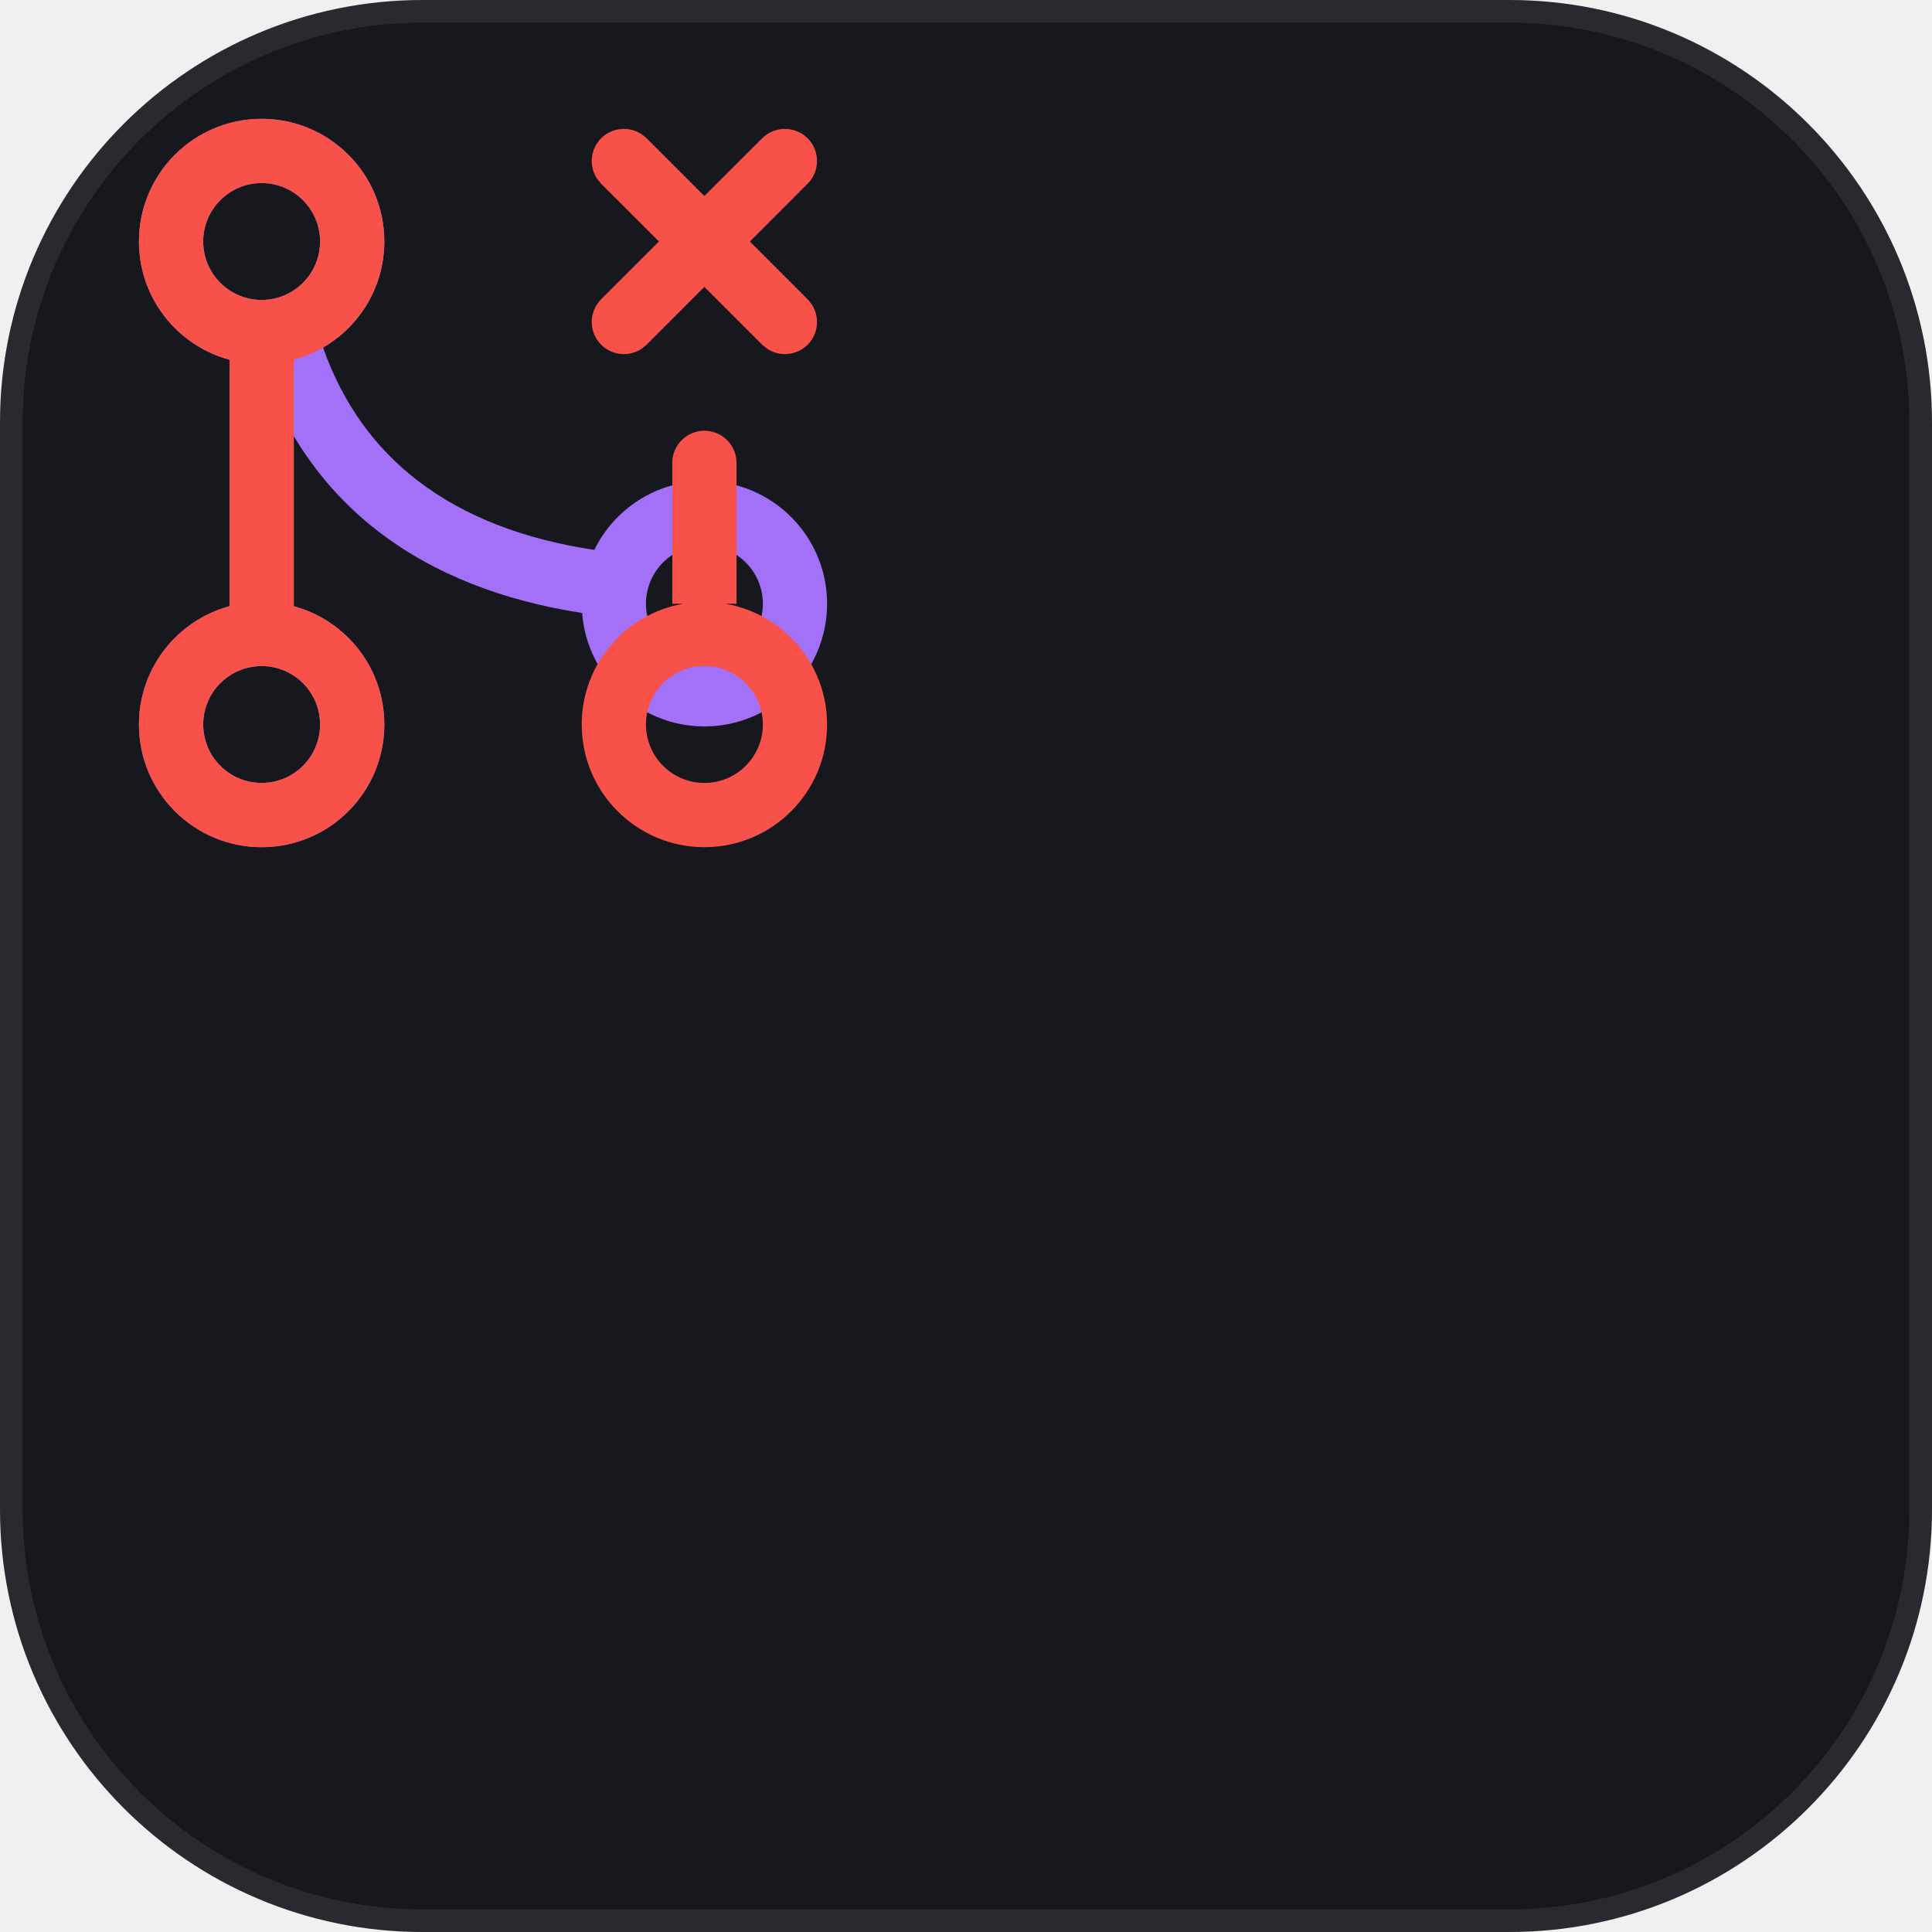
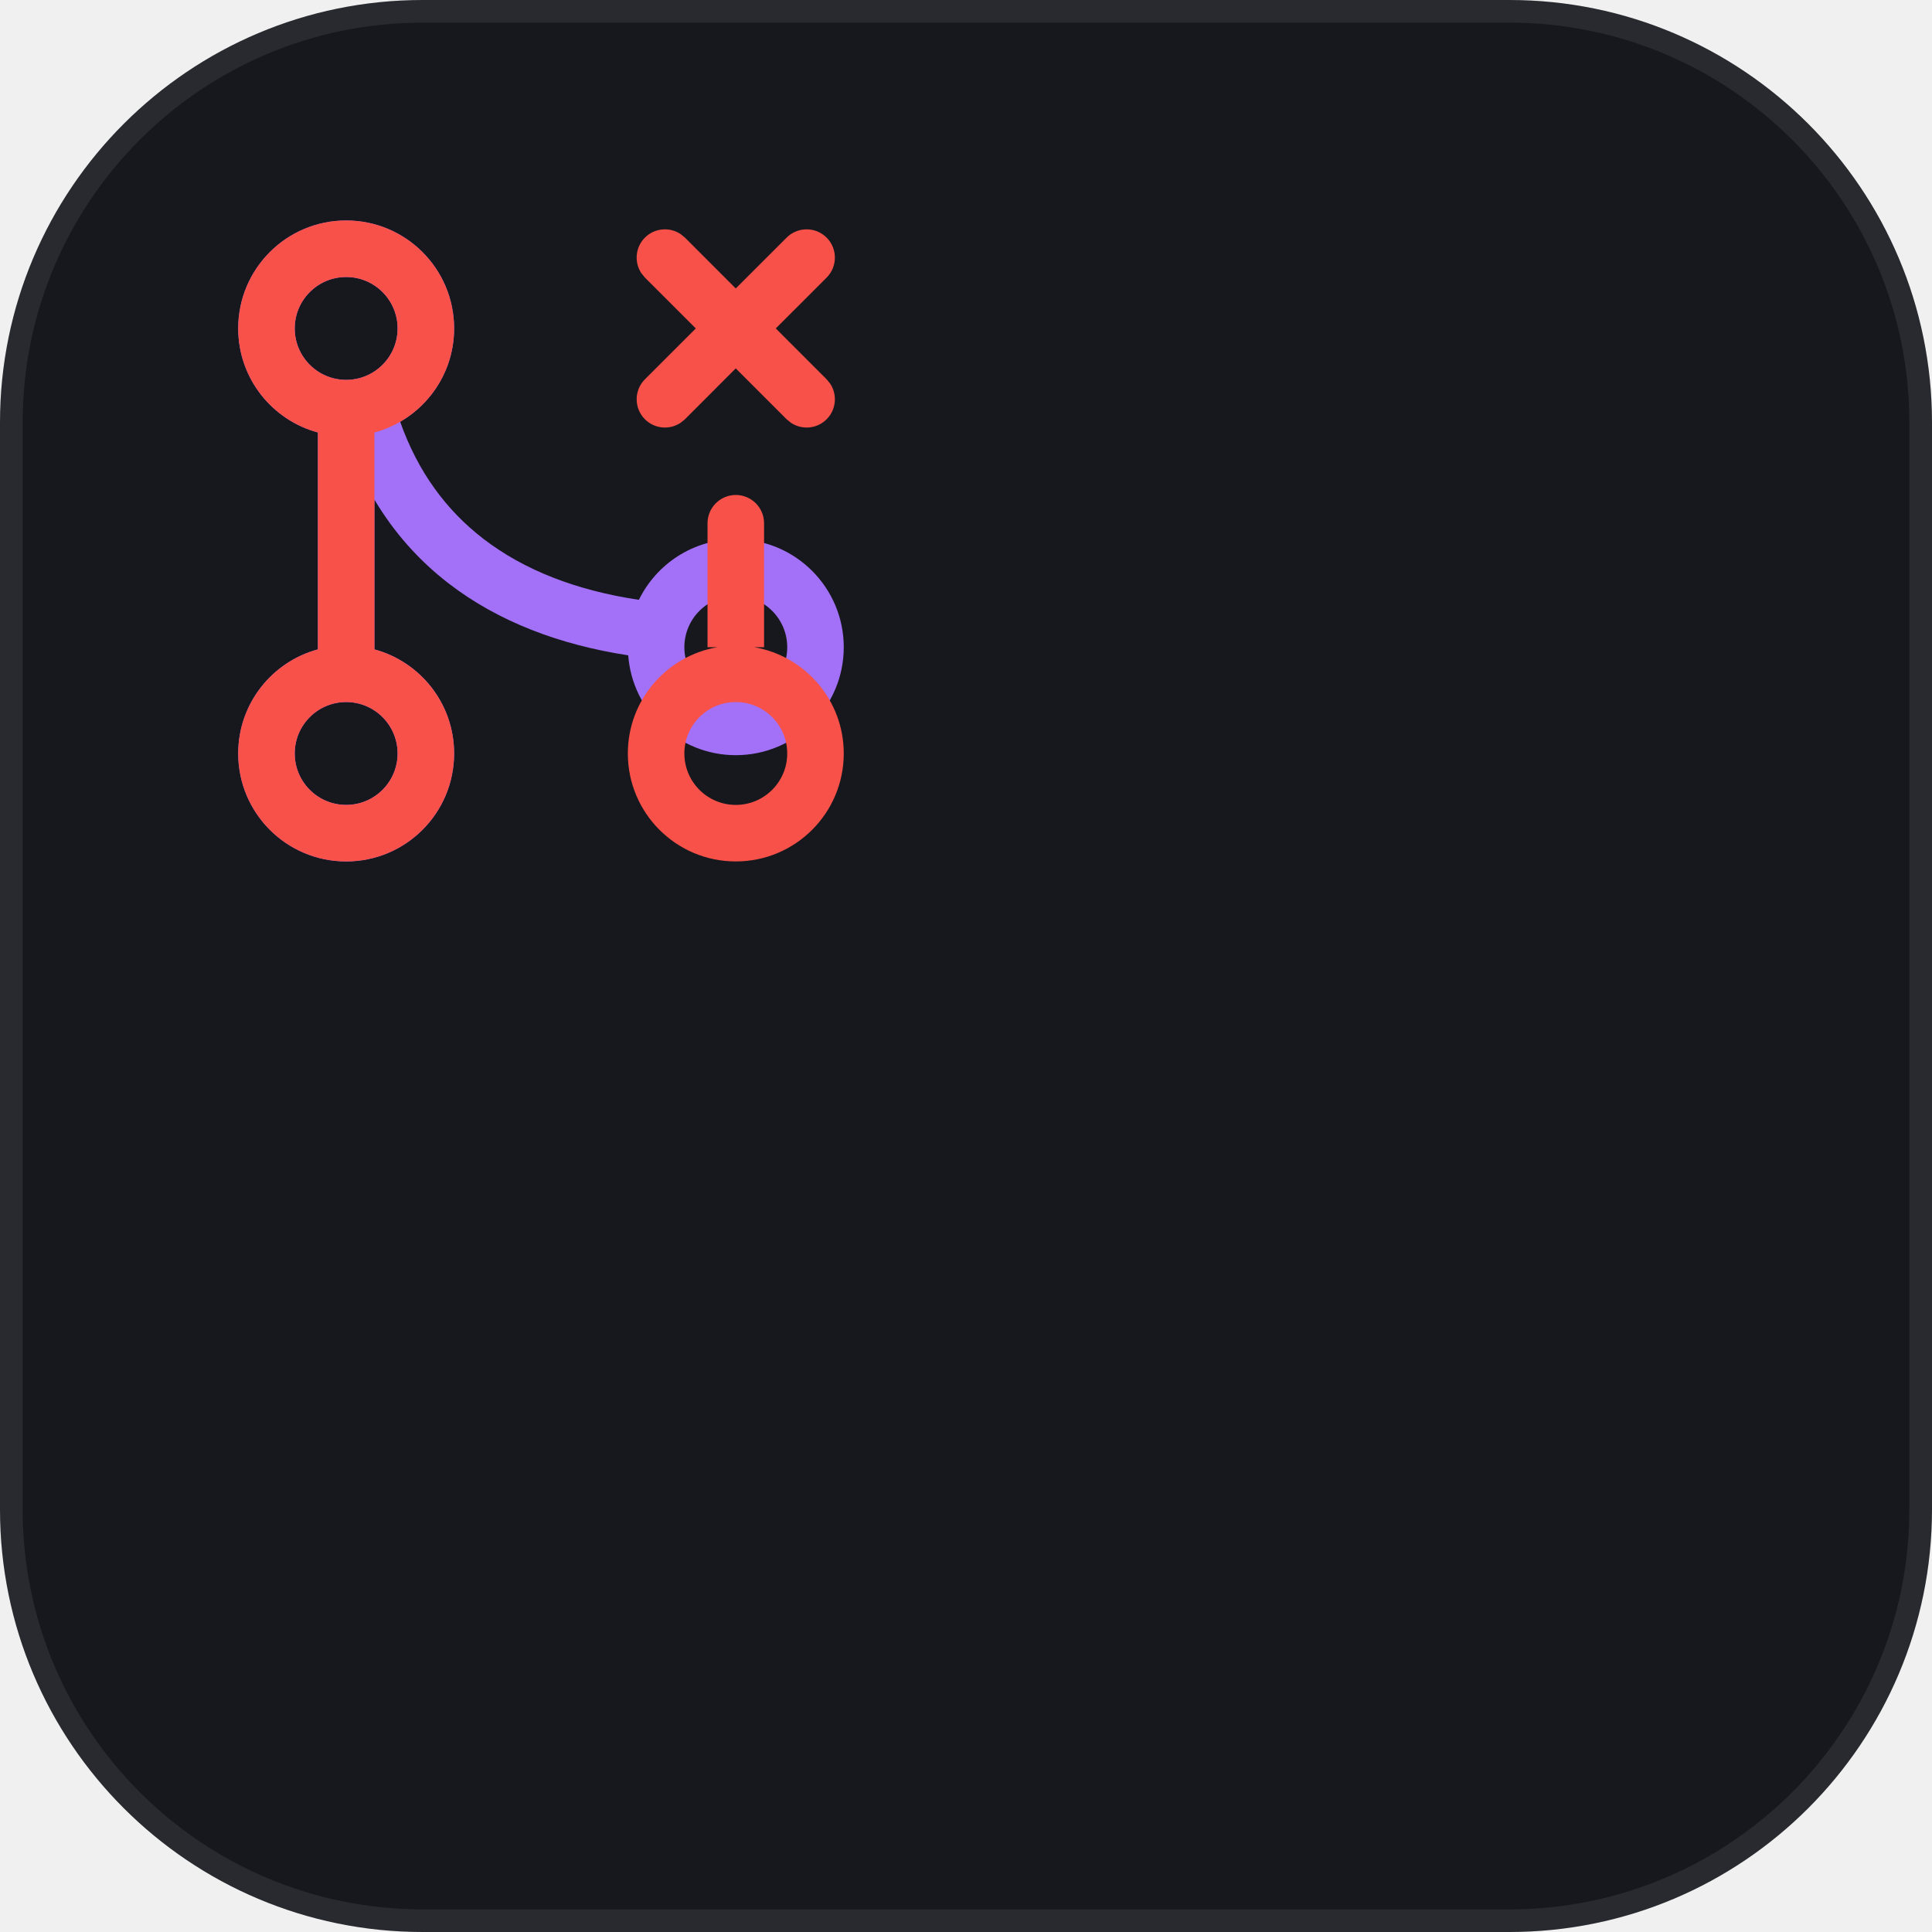
<svg xmlns="http://www.w3.org/2000/svg" width="128" height="128" viewBox="0 0 128 128" fill="none">
  <rect width="128" height="128" rx="28" fill="#16181d" />
  <rect x="0.75" y="0.75" width="126.5" height="126.5" rx="27.25" stroke="#fff" stroke-opacity="0.08" stroke-width="1.5" />
-   <g transform="scale(3.2)">
-     <g transform="translate(2.87695 2.45996)">
-       <path d="M3.75 12.54C3.75 11.872 3.208 11.33 2.54 11.33C1.872 11.33 1.33 11.872 1.33 12.54C1.33 13.208 1.872 13.75 2.54 13.75C3.208 13.75 3.75 13.208 3.75 12.54ZM12.917 10.04C12.917 9.372 12.375 8.83 11.707 8.83C11.039 8.83 10.497 9.372 10.497 10.04C10.497 10.708 11.039 11.25 11.707 11.25C12.375 11.25 12.917 10.708 12.917 10.04ZM3.75 2.54C3.75 1.872 3.208 1.33 2.54 1.33C1.872 1.33 1.33 1.872 1.33 2.54C1.33 3.208 1.872 3.75 2.54 3.75C3.208 3.75 3.75 3.208 3.75 2.54ZM5.08 2.54C5.08 3.479 4.569 4.297 3.811 4.736C4.229 5.919 4.899 6.818 5.759 7.482C6.726 8.23 7.966 8.706 9.427 8.925C9.84 8.082 10.705 7.5 11.707 7.5C13.11 7.5 14.247 8.637 14.247 10.04C14.247 11.443 13.11 12.58 11.707 12.58C10.369 12.58 9.274 11.545 9.176 10.231C7.57 9.984 6.121 9.443 4.946 8.535C4.253 8 3.668 7.345 3.205 6.568V10.091C4.285 10.383 5.08 11.368 5.08 12.54C5.08 13.943 3.943 15.08 2.54 15.08C1.137 15.08 0 13.943 0 12.54C0 11.368 0.795 10.383 1.875 10.091V4.988C0.795 4.696 0 3.712 0 2.54C0 1.137 1.137 0 2.54 0C3.943 0 5.08 1.137 5.08 2.54Z" fill="#a371f7" />
-     </g>
-   </g>
-   <svg x="58" y="0" width="70" height="64" viewBox="58 0 70 64" overflow="hidden">
+   <g transform="translate(64 64) scale(0.88) translate(-64 -64)">
    <g transform="scale(3.2)">
      <g transform="translate(2.87695 2.45996)">
-         <path d="M2.54 0C3.943 0 5.08 1.137 5.08 2.54C5.08 3.712 4.285 4.696 3.205 4.988V10.091C4.285 10.383 5.08 11.368 5.08 12.54C5.08 13.943 3.943 15.08 2.54 15.08C1.137 15.08 0 13.943 0 12.54C0 11.368 0.795 10.383 1.875 10.091V4.988C0.795 4.696 0 3.712 0 2.54C0 1.137 1.137 0 2.54 0ZM2.54 11.33C1.872 11.33 1.33 11.872 1.33 12.54C1.33 13.208 1.872 13.75 2.54 13.75C3.208 13.75 3.75 13.208 3.75 12.54C3.75 11.872 3.208 11.33 2.54 11.33ZM2.54 1.33C1.872 1.33 1.33 1.872 1.33 2.54C1.33 3.208 1.872 3.75 2.54 3.75C3.208 3.75 3.75 3.208 3.75 2.54C3.75 1.872 3.208 1.33 2.54 1.33Z" fill="#3fb950" />
-         <path d="M12.123 9.375C12.49 9.375 12.788 9.673 12.788 10.04V11.458H14.207L14.341 11.472C14.644 11.534 14.872 11.802 14.872 12.123C14.872 12.444 14.644 12.712 14.341 12.774L14.207 12.788H12.788V14.207C12.788 14.574 12.49 14.872 12.123 14.872C11.756 14.872 11.458 14.574 11.458 14.207V12.788H10.04C9.673 12.788 9.375 12.49 9.375 12.123C9.375 11.756 9.673 11.458 10.04 11.458H11.458V10.04C11.458 9.673 11.756 9.375 12.123 9.375Z" fill="#3fb950" />
-         <path d="M8.424 0.317C8.682 0.147 9.033 0.176 9.26 0.402C9.519 0.662 9.519 1.084 9.26 1.344L8.729 1.875H10.457C11.745 1.875 12.789 2.919 12.789 4.207V6.707C12.789 7.074 12.491 7.372 12.124 7.372C11.757 7.372 11.459 7.074 11.459 6.707V4.207C11.459 3.654 11.01 3.205 10.457 3.205H8.729L9.26 3.736L9.345 3.841C9.515 4.099 9.487 4.45 9.26 4.677C9.033 4.904 8.682 4.932 8.424 4.762L8.319 4.677L6.652 3.01C6.393 2.75 6.393 2.329 6.652 2.069L8.319 0.402L8.424 0.317Z" fill="#3fb950" />
+         <path d="M3.75 12.54C3.75 11.872 3.208 11.33 2.54 11.33C1.872 11.33 1.33 11.872 1.33 12.54C1.33 13.208 1.872 13.75 2.54 13.75C3.208 13.75 3.75 13.208 3.75 12.54ZM12.917 10.04C12.917 9.372 12.375 8.83 11.707 8.83C11.039 8.83 10.497 9.372 10.497 10.04C10.497 10.708 11.039 11.25 11.707 11.25C12.375 11.25 12.917 10.708 12.917 10.04ZM3.75 2.54C3.75 1.872 3.208 1.33 2.54 1.33C1.872 1.33 1.33 1.872 1.33 2.54C1.33 3.208 1.872 3.75 2.54 3.75C3.208 3.75 3.75 3.208 3.75 2.54ZM5.08 2.54C5.08 3.479 4.569 4.297 3.811 4.736C4.229 5.919 4.899 6.818 5.759 7.482C6.726 8.23 7.966 8.706 9.427 8.925C9.84 8.082 10.705 7.5 11.707 7.5C13.11 7.5 14.247 8.637 14.247 10.04C14.247 11.443 13.11 12.58 11.707 12.58C10.369 12.58 9.274 11.545 9.176 10.231C7.57 9.984 6.121 9.443 4.946 8.535C4.253 8 3.668 7.345 3.205 6.568V10.091C4.285 10.383 5.08 11.368 5.08 12.54C5.08 13.943 3.943 15.08 2.54 15.08C1.137 15.08 0 13.943 0 12.54C0 11.368 0.795 10.383 1.875 10.091V4.988C0.795 4.696 0 3.712 0 2.54C0 1.137 1.137 0 2.54 0C3.943 0 5.08 1.137 5.08 2.54Z" fill="#a371f7" />
      </g>
    </g>
-   </svg>
-   <svg x="0" y="0" width="64" height="64" viewBox="0 0 64 64" overflow="hidden">
-     <g transform="scale(3.2)">
-       <g transform="translate(2.87695 2.45996)">
-         <path d="M3.75 12.54C3.75 11.872 3.208 11.33 2.54 11.33C1.872 11.33 1.33 11.872 1.33 12.54C1.33 13.208 1.872 13.75 2.54 13.75C3.208 13.75 3.75 13.208 3.75 12.54ZM12.917 12.54C12.917 11.872 12.375 11.33 11.707 11.33C11.039 11.33 10.497 11.872 10.497 12.54C10.497 13.208 11.039 13.75 11.707 13.75C12.375 13.75 12.917 13.208 12.917 12.54ZM12.903 0.403C13.163 0.144 13.584 0.144 13.844 0.403C14.103 0.663 14.103 1.084 13.844 1.344L12.648 2.54L13.844 3.736L13.929 3.841C14.099 4.099 14.071 4.45 13.844 4.677C13.617 4.904 13.266 4.932 13.008 4.762L12.903 4.677L11.706 3.48L10.511 4.677L10.406 4.762C10.148 4.932 9.797 4.904 9.569 4.677C9.31 4.417 9.31 3.996 9.569 3.736L10.766 2.54L9.569 1.344L9.484 1.239C9.314 0.981 9.342 0.631 9.569 0.403C9.797 0.176 10.148 0.148 10.406 0.318L10.511 0.403L11.706 1.599L12.903 0.403ZM3.75 2.54C3.75 1.872 3.208 1.33 2.54 1.33C1.872 1.33 1.33 1.872 1.33 2.54C1.33 3.208 1.872 3.75 2.54 3.75C3.208 3.75 3.75 3.208 3.75 2.54ZM14.247 12.54C14.247 13.943 13.11 15.08 11.707 15.08C10.304 15.08 9.167 13.943 9.167 12.54C9.167 11.286 10.076 10.247 11.271 10.04H11.042V7.123C11.042 6.756 11.34 6.458 11.707 6.458C12.074 6.458 12.372 6.756 12.372 7.123V10.04H12.143C13.337 10.247 14.247 11.286 14.247 12.54ZM5.08 2.54C5.08 3.712 4.285 4.696 3.205 4.988V10.091C4.285 10.383 5.08 11.368 5.08 12.54C5.08 13.943 3.943 15.08 2.54 15.08C1.137 15.08 0 13.943 0 12.54C0 11.368 0.795 10.383 1.875 10.091V4.988C0.795 4.696 0 3.712 0 2.54C0 1.137 1.137 0 2.54 0C3.943 0 5.08 1.137 5.08 2.54Z" fill="#f85149" />
+     <svg x="58" y="0" width="70" height="64" viewBox="58 0 70 64" overflow="hidden">
+       <g transform="scale(3.2)">
+         <g transform="translate(2.87695 2.45996)">
+           <path d="M2.54 0C3.943 0 5.08 1.137 5.08 2.54C5.08 3.712 4.285 4.696 3.205 4.988V10.091C4.285 10.383 5.08 11.368 5.08 12.54C5.08 13.943 3.943 15.08 2.54 15.08C1.137 15.08 0 13.943 0 12.54C0 11.368 0.795 10.383 1.875 10.091V4.988C0.795 4.696 0 3.712 0 2.54C0 1.137 1.137 0 2.54 0ZM2.54 11.33C1.872 11.33 1.33 11.872 1.33 12.54C1.33 13.208 1.872 13.75 2.54 13.75C3.208 13.75 3.75 13.208 3.75 12.54C3.75 11.872 3.208 11.33 2.54 11.33ZM2.54 1.33C1.872 1.33 1.33 1.872 1.33 2.54C1.33 3.208 1.872 3.75 2.54 3.75C3.208 3.75 3.75 3.208 3.75 2.54C3.75 1.872 3.208 1.33 2.54 1.33Z" fill="#3fb950" />
+           <path d="M12.123 9.375C12.49 9.375 12.788 9.673 12.788 10.04V11.458H14.207L14.341 11.472C14.644 11.534 14.872 11.802 14.872 12.123C14.872 12.444 14.644 12.712 14.341 12.774L14.207 12.788H12.788V14.207C12.788 14.574 12.49 14.872 12.123 14.872C11.756 14.872 11.458 14.574 11.458 14.207V12.788H10.04C9.673 12.788 9.375 12.49 9.375 12.123C9.375 11.756 9.673 11.458 10.04 11.458H11.458V10.04C11.458 9.673 11.756 9.375 12.123 9.375Z" fill="#3fb950" />
+           <path d="M8.424 0.317C8.682 0.147 9.033 0.176 9.26 0.402C9.519 0.662 9.519 1.084 9.26 1.344L8.729 1.875H10.457C11.745 1.875 12.789 2.919 12.789 4.207V6.707C12.789 7.074 12.491 7.372 12.124 7.372C11.757 7.372 11.459 7.074 11.459 6.707V4.207C11.459 3.654 11.01 3.205 10.457 3.205H8.729L9.26 3.736L9.345 3.841C9.515 4.099 9.487 4.45 9.26 4.677C9.033 4.904 8.682 4.932 8.424 4.762L8.319 4.677L6.652 3.01C6.393 2.75 6.393 2.329 6.652 2.069L8.319 0.402L8.424 0.317Z" fill="#3fb950" />
+         </g>
      </g>
-     </g>
-   </svg>
-   <svg x="0" y="64" width="64" height="64" viewBox="0 64 64 64" overflow="hidden">
-     <g transform="scale(3.2)">
-       <g transform="translate(2.87695 2.45996)">
-         <path d="M2.54 0C3.943 0 5.08 1.137 5.08 2.54C5.08 3.712 4.285 4.696 3.205 4.988V10.091C4.285 10.383 5.08 11.368 5.08 12.54C5.08 13.943 3.943 15.08 2.54 15.08C1.137 15.08 0 13.943 0 12.54C0 11.368 0.795 10.383 1.875 10.091V4.988C0.795 4.696 0 3.712 0 2.54C0 1.137 1.137 0 2.54 0ZM2.54 11.33C1.872 11.33 1.33 11.872 1.33 12.54C1.33 13.208 1.872 13.75 2.54 13.75C3.208 13.75 3.75 13.208 3.75 12.54C3.75 11.872 3.208 11.33 2.54 11.33ZM2.54 1.33C1.872 1.33 1.33 1.872 1.33 2.54C1.33 3.208 1.872 3.75 2.54 3.75C3.208 3.75 3.75 3.208 3.75 2.54C3.75 1.872 3.208 1.33 2.54 1.33Z" fill="#8b949e" />
-         <path d="M11.707 10C13.11 10 14.247 11.137 14.247 12.54C14.247 13.943 13.11 15.08 11.707 15.08C10.304 15.08 9.167 13.943 9.167 12.54C9.167 11.137 10.304 10 11.707 10ZM11.707 11.33C11.039 11.33 10.497 11.872 10.497 12.54C10.497 13.208 11.039 13.75 11.707 13.75C12.375 13.75 12.917 13.208 12.917 12.54C12.917 11.872 12.375 11.33 11.707 11.33Z" fill="#8b949e" />
-         <path d="M11.703 5.79C12.255 5.79 12.703 6.238 12.703 6.79C12.703 7.342 12.255 7.79 11.703 7.79C11.151 7.79 10.703 7.342 10.703 6.79C10.703 6.238 11.151 5.79 11.703 5.79Z" fill="#8b949e" />
-         <path d="M11.703 1.54C12.255 1.54 12.703 1.988 12.703 2.54C12.703 3.092 12.255 3.54 11.703 3.54C11.151 3.54 10.703 3.092 10.703 2.54C10.703 1.988 11.151 1.54 11.703 1.54Z" fill="#8b949e" />
+     </svg>
+     <svg x="0" y="0" width="64" height="64" viewBox="0 0 64 64" overflow="hidden">
+       <g transform="scale(3.2)">
+         <g transform="translate(2.87695 2.45996)">
+           <path d="M3.75 12.54C3.75 11.872 3.208 11.33 2.54 11.33C1.872 11.33 1.33 11.872 1.33 12.54C1.33 13.208 1.872 13.75 2.54 13.75C3.208 13.75 3.75 13.208 3.75 12.54ZM12.917 12.54C12.917 11.872 12.375 11.33 11.707 11.33C11.039 11.33 10.497 11.872 10.497 12.54C10.497 13.208 11.039 13.75 11.707 13.75C12.375 13.75 12.917 13.208 12.917 12.54ZM12.903 0.403C13.163 0.144 13.584 0.144 13.844 0.403C14.103 0.663 14.103 1.084 13.844 1.344L12.648 2.54L13.844 3.736L13.929 3.841C14.099 4.099 14.071 4.45 13.844 4.677C13.617 4.904 13.266 4.932 13.008 4.762L12.903 4.677L11.706 3.48L10.511 4.677L10.406 4.762C10.148 4.932 9.797 4.904 9.569 4.677C9.31 4.417 9.31 3.996 9.569 3.736L10.766 2.54L9.569 1.344L9.484 1.239C9.314 0.981 9.342 0.631 9.569 0.403C9.797 0.176 10.148 0.148 10.406 0.318L10.511 0.403L11.706 1.599L12.903 0.403ZM3.75 2.54C3.75 1.872 3.208 1.33 2.54 1.33C1.872 1.33 1.33 1.872 1.33 2.54C1.33 3.208 1.872 3.75 2.54 3.75C3.208 3.75 3.75 3.208 3.75 2.54ZM14.247 12.54C14.247 13.943 13.11 15.08 11.707 15.08C10.304 15.08 9.167 13.943 9.167 12.54C9.167 11.286 10.076 10.247 11.271 10.04H11.042V7.123C11.042 6.756 11.34 6.458 11.707 6.458C12.074 6.458 12.372 6.756 12.372 7.123V10.04H12.143C13.337 10.247 14.247 11.286 14.247 12.54ZM5.08 2.54C5.08 3.712 4.285 4.696 3.205 4.988V10.091C4.285 10.383 5.08 11.368 5.08 12.54C5.08 13.943 3.943 15.08 2.54 15.08C1.137 15.08 0 13.943 0 12.54C0 11.368 0.795 10.383 1.875 10.091V4.988C0.795 4.696 0 3.712 0 2.54C0 1.137 1.137 0 2.54 0C3.943 0 5.08 1.137 5.08 2.54Z" fill="#f85149" />
+         </g>
      </g>
-     </g>
-   </svg>
+     </svg>
+     <svg x="0" y="64" width="64" height="64" viewBox="0 64 64 64" overflow="hidden">
+       <g transform="scale(3.2)">
+         <g transform="translate(2.87695 2.45996)">
+           <path d="M2.54 0C3.943 0 5.08 1.137 5.08 2.54C5.08 3.712 4.285 4.696 3.205 4.988V10.091C4.285 10.383 5.08 11.368 5.08 12.54C5.08 13.943 3.943 15.08 2.54 15.08C1.137 15.08 0 13.943 0 12.54C0 11.368 0.795 10.383 1.875 10.091V4.988C0.795 4.696 0 3.712 0 2.54C0 1.137 1.137 0 2.54 0ZM2.54 11.33C1.872 11.33 1.33 11.872 1.33 12.54C1.33 13.208 1.872 13.75 2.54 13.75C3.208 13.75 3.75 13.208 3.75 12.54C3.75 11.872 3.208 11.33 2.54 11.33ZM2.54 1.33C1.872 1.33 1.33 1.872 1.33 2.54C1.33 3.208 1.872 3.75 2.54 3.75C3.208 3.75 3.75 3.208 3.75 2.54C3.75 1.872 3.208 1.33 2.54 1.33Z" fill="#8b949e" />
+           <path d="M11.707 10C13.11 10 14.247 11.137 14.247 12.54C14.247 13.943 13.11 15.08 11.707 15.08C10.304 15.08 9.167 13.943 9.167 12.54C9.167 11.137 10.304 10 11.707 10ZM11.707 11.33C11.039 11.33 10.497 11.872 10.497 12.54C10.497 13.208 11.039 13.75 11.707 13.75C12.375 13.75 12.917 13.208 12.917 12.54C12.917 11.872 12.375 11.33 11.707 11.33Z" fill="#8b949e" />
+           <path d="M11.703 5.79C12.255 5.79 12.703 6.238 12.703 6.79C12.703 7.342 12.255 7.79 11.703 7.79C11.151 7.79 10.703 7.342 10.703 6.79C10.703 6.238 11.151 5.79 11.703 5.79Z" fill="#8b949e" />
+           <path d="M11.703 1.54C12.255 1.54 12.703 1.988 12.703 2.54C12.703 3.092 12.255 3.54 11.703 3.54C11.151 3.54 10.703 3.092 10.703 2.54C10.703 1.988 11.151 1.54 11.703 1.54Z" fill="#8b949e" />
+         </g>
+       </g>
+     </svg>
+   </g>
</svg>
